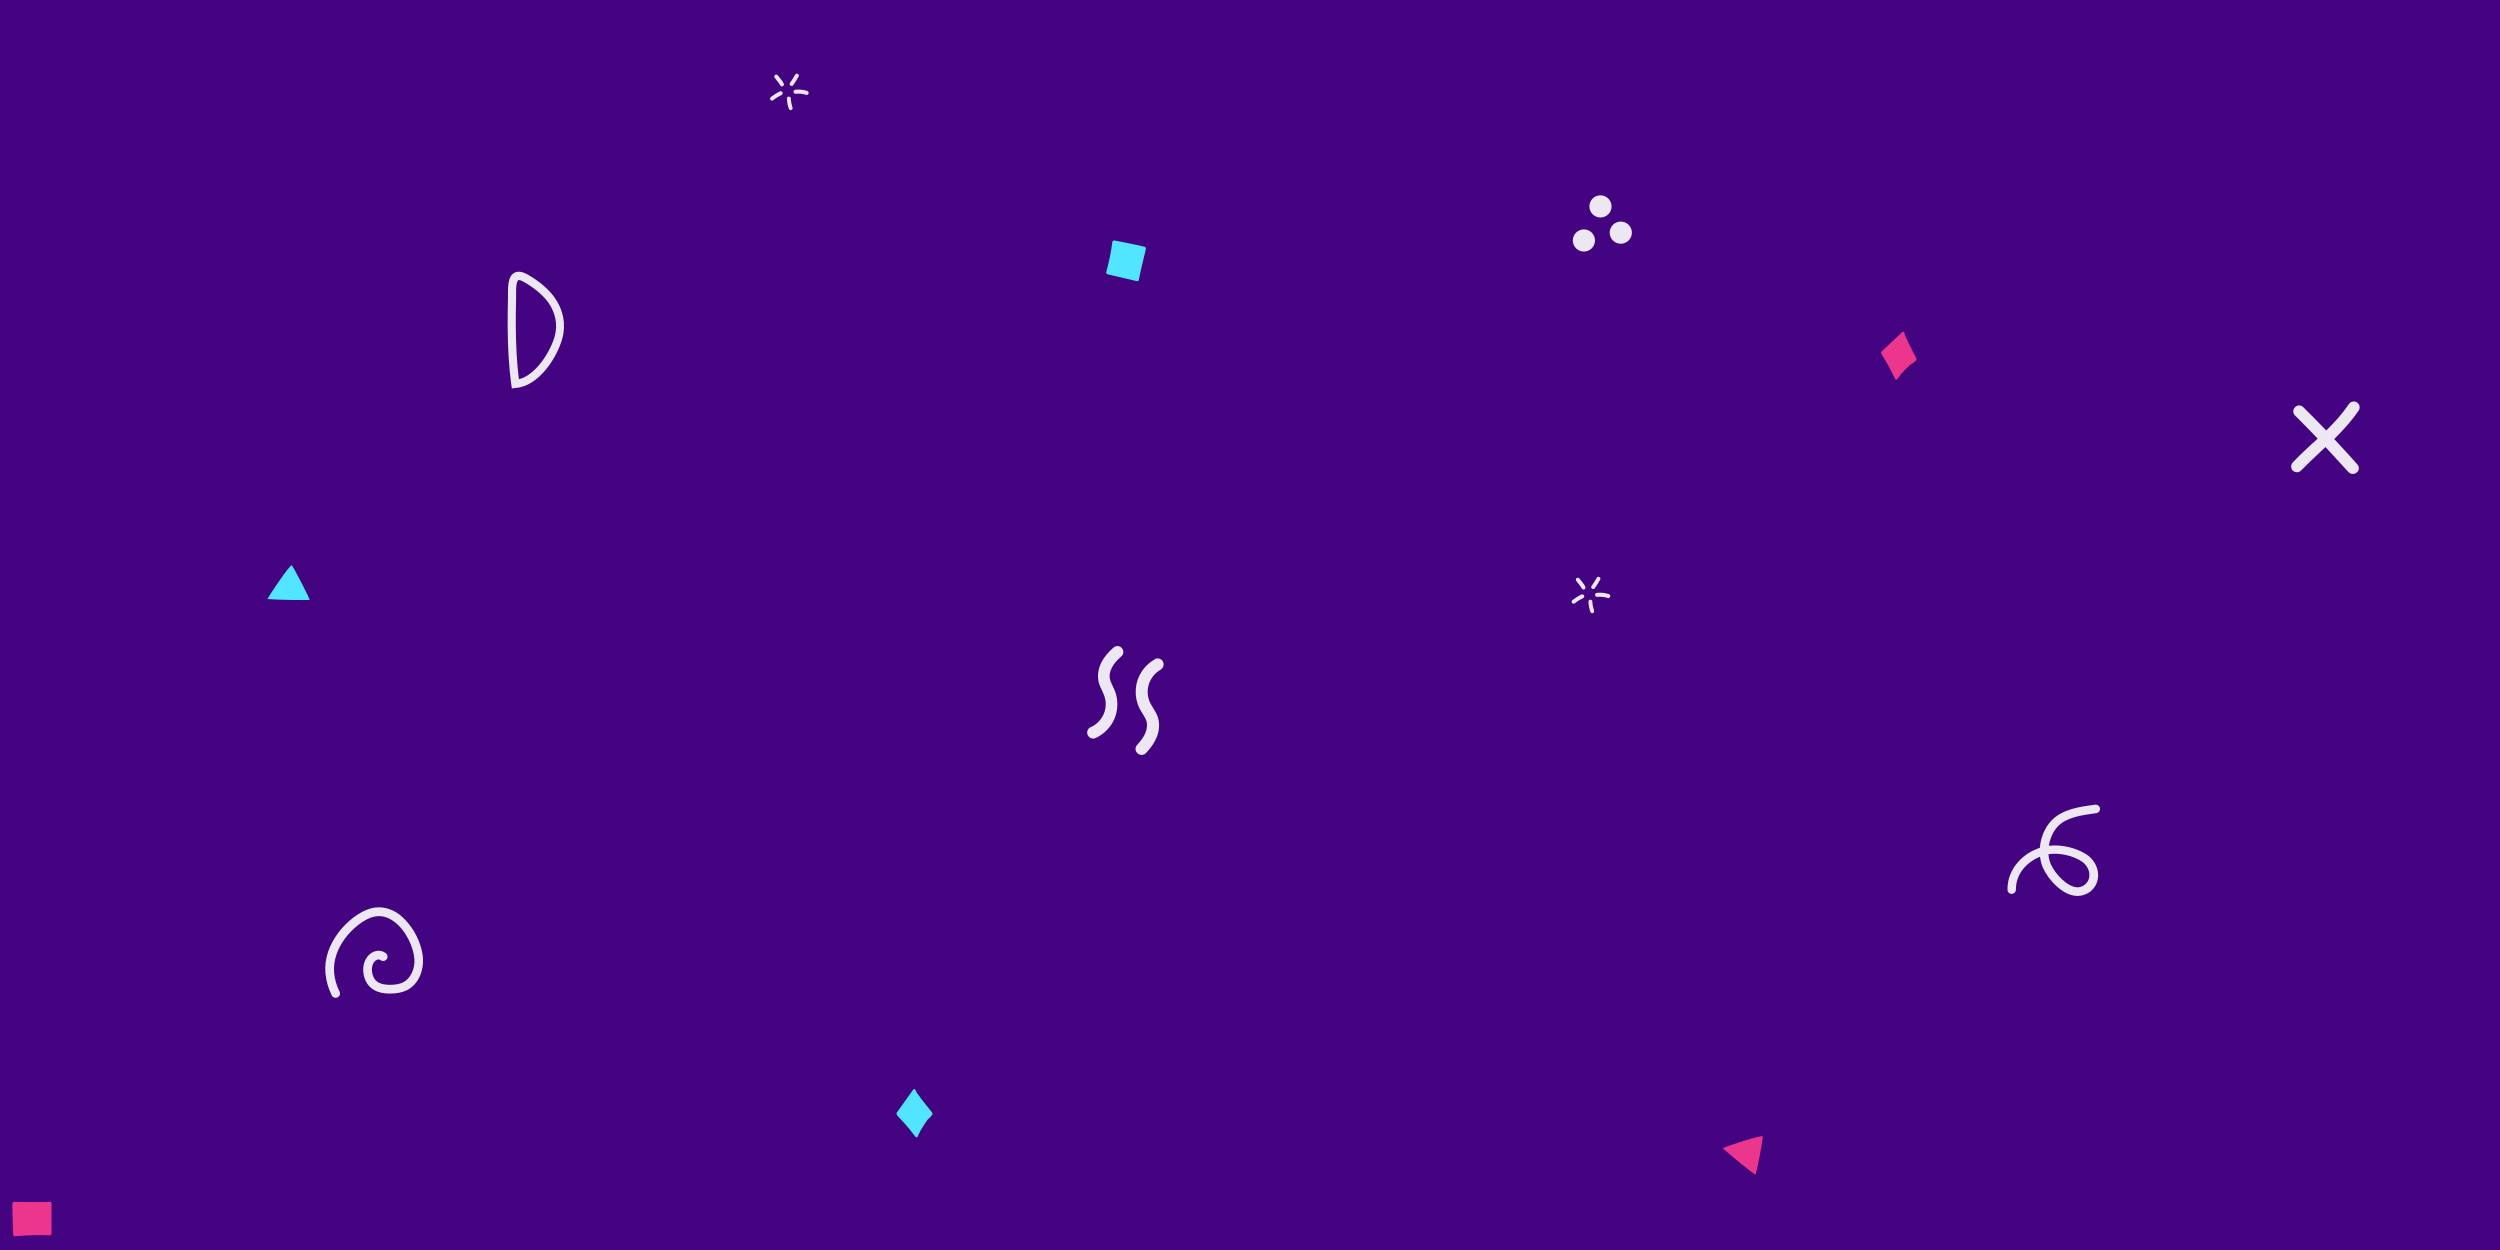
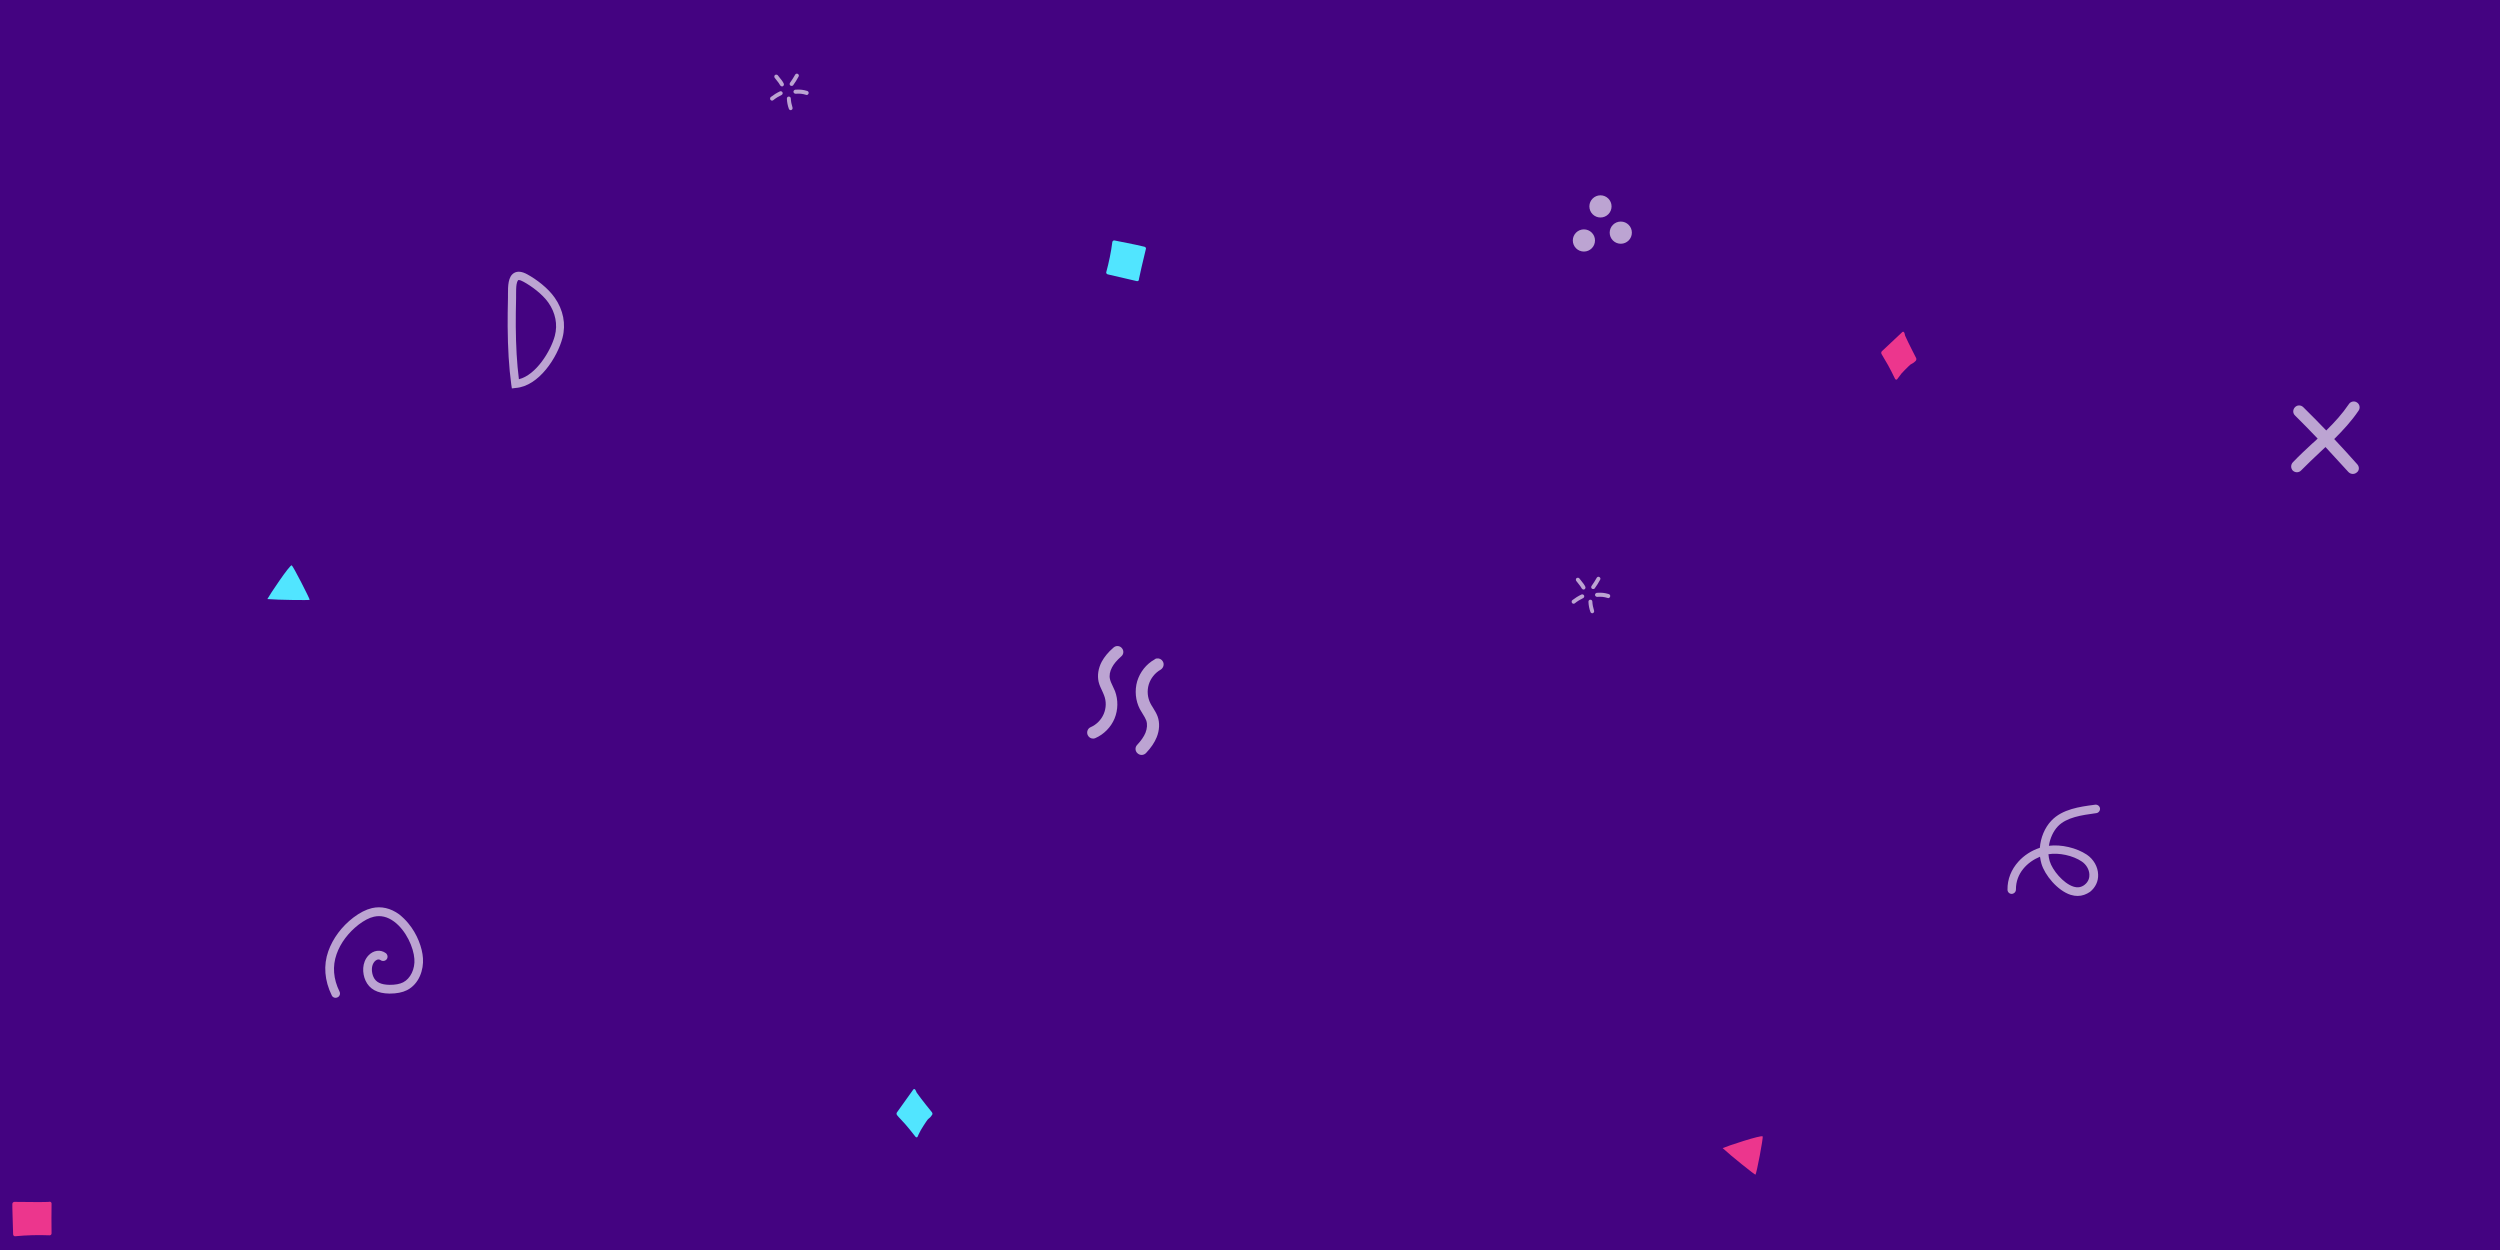
- <svg xmlns="http://www.w3.org/2000/svg" width="1473" height="736.5" viewBox="0 0 1600 800">
+ <svg xmlns="http://www.w3.org/2000/svg" width="1405" height="702.5" viewBox="0 0 1600 800">
  <rect fill="#440381" width="1600" height="800" />
  <path fill="#ec368d" d="M1102.5 734.8c2.5-1.2 24.8-8.6 25.6-7.5.5.7-3.9 23.8-4.6 24.5C1123.3 752.1 1107.5 739.5 1102.5 734.8zM1226.3 229.1c0-.1-4.9-9.4-7-14.2-.1-.3-.3-1.1-.4-1.6-.1-.4-.3-.7-.6-.9-.3-.2-.6-.1-.8.1l-13.1 12.3c0 0 0 0 0 0-.2.2-.3.5-.4.8 0 .3 0 .7.2 1 .1.1 1.4 2.5 2.1 3.6 2.4 3.7 6.5 12.1 6.5 12.2.2.3.4.5.7.6.3 0 .5-.1.7-.3 0 0 1.8-2.5 2.7-3.6 1.5-1.6 3-3.2 4.6-4.7 1.2-1.2 1.6-1.4 2.1-1.6.5-.3 1.1-.5 2.5-1.9C1226.5 230.4 1226.6 229.6 1226.3 229.1zM33 770.3C33 770.3 33 770.3 33 770.3c0-.7-.5-1.2-1.2-1.2-.1 0-.3 0-.4.1-1.6.2-14.3.1-22.2 0-.3 0-.6.1-.9.4-.2.2-.4.5-.4.9 0 .2 0 4.9.1 5.9l.4 13.6c0 .3.2.6.4.9.2.2.5.3.8.3 0 0 .1 0 .1 0 7.3-.7 14.7-.9 22-.6.3 0 .7-.1.9-.3.2-.2.4-.6.4-.9C32.9 783.3 32.9 776.2 33 770.3z" />
  <path fill="#51e5ff" d="M171.1 383.4c1.3-2.5 14.3-22 15.6-21.6.8.3 11.5 21.2 11.5 22.1C198.1 384.2 177.9 384 171.1 383.4zM596.4 711.8c-.1-.1-6.7-8.2-9.7-12.5-.2-.3-.5-1-.7-1.5-.2-.4-.4-.7-.7-.8-.3-.1-.6 0-.8.3L574 712c0 0 0 0 0 0-.2.2-.2.5-.2.9 0 .3.2.7.4.9.1.1 1.8 2.2 2.8 3.1 3.1 3.1 8.8 10.5 8.9 10.6.2.3.5.4.8.4.3 0 .5-.2.6-.5 0 0 1.2-2.8 2-4.1 1.1-1.9 2.3-3.7 3.5-5.5.9-1.4 1.3-1.7 1.7-2 .5-.4 1-.7 2.1-2.4C596.9 713.1 596.8 712.3 596.4 711.8zM727.5 179.9C727.5 179.9 727.5 179.9 727.5 179.9c.6.2 1.3-.2 1.4-.8 0-.1 0-.2 0-.4.2-1.4 2.8-12.6 4.5-19.5.1-.3 0-.6-.2-.8-.2-.3-.5-.4-.8-.5-.2 0-4.7-1.1-5.7-1.3l-13.4-2.7c-.3-.1-.7 0-.9.2-.2.2-.4.4-.5.6 0 0 0 .1 0 .1-.8 6.5-2.2 13.1-3.9 19.4-.1.3 0 .6.2.9.2.3.5.4.8.5C714.8 176.9 721.7 178.5 727.5 179.9zM728.5 178.1c-.1-.1-.2-.2-.4-.2C728.3 177.9 728.4 178 728.5 178.1z" />
-   <g fill-opacity="0.9" fill="#FFF">
+   <g fill-opacity="0.64" fill="#FFF">
    <path d="M699.6 472.7c-1.5 0-2.8-.8-3.5-2.3-.8-1.9 0-4.2 1.9-5 3.7-1.6 6.8-4.7 8.4-8.5 1.6-3.8 1.7-8.1.2-11.9-.3-.9-.8-1.8-1.2-2.8-.8-1.7-1.8-3.7-2.3-5.9-.9-4.1-.2-8.6 2-12.8 1.7-3.1 4.1-6.1 7.6-9.1 1.6-1.4 4-1.2 5.3.4 1.4 1.6 1.2 4-.4 5.3-2.8 2.5-4.7 4.7-5.9 7-1.4 2.6-1.9 5.3-1.3 7.6.3 1.4 1 2.8 1.7 4.3.5 1.1 1 2.2 1.5 3.3 2.1 5.6 2 12-.3 17.6-2.3 5.5-6.8 10.1-12.3 12.5C700.6 472.6 700.1 472.7 699.6 472.7zM740.4 421.4c1.5-.2 3 .5 3.8 1.9 1.1 1.8.4 4.2-1.4 5.3-3.7 2.1-6.4 5.6-7.6 9.5-1.2 4-.8 8.4 1.1 12.1.4.9 1 1.7 1.6 2.7 1 1.7 2.2 3.5 3 5.7 1.4 4 1.2 8.7-.6 13.2-1.4 3.4-3.5 6.6-6.8 10.1-1.5 1.6-3.9 1.7-5.5.2-1.6-1.4-1.7-3.9-.2-5.4 2.6-2.8 4.3-5.3 5.3-7.7 1.1-2.8 1.3-5.6.5-7.9-.5-1.3-1.3-2.7-2.2-4.1-.6-1-1.3-2.1-1.9-3.2-2.8-5.4-3.4-11.9-1.7-17.8 1.8-5.9 5.8-11 11.2-14C739.4 421.6 739.9 421.4 740.4 421.4zM261.3 590.9c5.7 6.8 9 15.7 9.4 22.4.5 7.3-2.4 16.4-10.2 20.4-3 1.5-6.7 2.2-11.2 2.2-7.9-.1-12.9-2.9-15.4-8.4-2.1-4.7-2.3-11.4 1.8-15.9 3.2-3.5 7.8-4.1 11.2-1.6 1.2.9 1.5 2.7.6 3.9-.9 1.2-2.7 1.5-3.9.6-1.8-1.3-3.6.6-3.8.8-2.4 2.6-2.1 7-.8 9.9 1.5 3.4 4.7 5 10.4 5.1 3.6 0 6.4-.5 8.6-1.6 4.7-2.4 7.7-8.6 7.2-15-.5-7.3-5.3-18.2-13-23.9-4.2-3.1-8.5-4.1-12.9-3.1-3.1.7-6.2 2.4-9.7 5-6.6 5.1-11.7 11.8-14.2 19-2.7 7.7-2.1 15.8 1.9 23.9.7 1.4.1 3.1-1.3 3.7-1.4.7-3.1.1-3.7-1.3-4.6-9.4-5.4-19.2-2.2-28.2 2.9-8.2 8.6-15.9 16.1-21.6 4.1-3.1 8-5.1 11.8-6 6-1.4 12 0 17.5 4C257.6 586.9 259.6 588.8 261.3 590.9z" />
    <circle cx="1013.7" cy="153.9" r="7.1" />
    <circle cx="1024.3" cy="132.1" r="7.1" />
    <circle cx="1037.3" cy="148.9" r="7.1" />
    <path d="M1508.7 297.2c-4.8-5.4-9.7-10.8-14.8-16.2 5.6-5.6 11.1-11.5 15.6-18.2 1.2-1.7.7-4.1-1-5.2-1.7-1.2-4.1-.7-5.2 1-4.2 6.2-9.1 11.6-14.5 16.9-4.8-5-9.7-10-14.7-14.9-1.5-1.5-3.9-1.5-5.3 0-1.5 1.5-1.5 3.9 0 5.3 4.9 4.8 9.7 9.8 14.5 14.8-1.1 1.1-2.3 2.2-3.5 3.2-4.1 3.8-8.4 7.8-12.4 12-1.4 1.5-1.4 3.8 0 5.3 0 0 0 0 0 0 1.5 1.4 3.9 1.4 5.3-.1 3.9-4 8.1-7.9 12.1-11.7 1.2-1.1 2.3-2.2 3.5-3.3 4.9 5.3 9.8 10.6 14.6 15.9.1.1.1.1.2.2 1.4 1.4 3.7 1.5 5.2.2C1510 301.2 1510.1 298.8 1508.7 297.2zM327.6 248.6l-.4-2.6c-1.5-11.1-2.2-23.2-2.3-37 0-5.5 0-11.5.2-18.5 0-.7 0-1.5 0-2.3 0-5 0-11.2 3.9-13.5 2.2-1.3 5.1-1 8.5.9 5.7 3.1 13.2 8.7 17.5 14.9 5.5 7.8 7.3 16.9 5 25.7-3.2 12.3-15 31-30 32.1L327.6 248.6zM332.1 179.2c-.2 0-.3 0-.4.1-.1.1-.7.5-1.1 2.7-.3 1.9-.3 4.2-.3 6.3 0 .8 0 1.7 0 2.4-.2 6.9-.2 12.8-.2 18.3.1 12.5.7 23.5 2 33.7 11-2.7 20.4-18.1 23-27.8 1.9-7.2.4-14.8-4.2-21.3l0 0C347 188.1 340 183 335 180.3 333.6 179.5 332.6 179.2 332.1 179.2zM516.3 60.8c-.1 0-.2 0-.4-.1-2.4-.7-4-.9-6.7-.7-.7 0-1.3-.5-1.4-1.2 0-.7.5-1.3 1.2-1.4 3.1-.2 4.9 0 7.6.8.7.2 1.1.9.9 1.6C517.3 60.4 516.8 60.8 516.3 60.8zM506.1 70.5c-.5 0-1-.3-1.2-.8-.8-2.1-1.2-4.3-1.3-6.6 0-.7.5-1.3 1.2-1.3.7 0 1.3.5 1.3 1.2.1 2 .5 3.9 1.1 5.8.2.7-.1 1.4-.8 1.6C506.4 70.5 506.2 70.5 506.1 70.5zM494.1 64.4c-.4 0-.8-.2-1-.5-.4-.6-.3-1.4.2-1.8 1.8-1.4 3.7-2.6 5.8-3.6.6-.3 1.4 0 1.7.6.3.6 0 1.4-.6 1.7-1.9.9-3.7 2-5.3 3.3C494.7 64.3 494.4 64.4 494.1 64.4zM500.5 55.3c-.5 0-.9-.3-1.2-.7-.5-1-1.2-1.9-2.4-3.4-.3-.4-.7-.9-1.1-1.4-.4-.6-.3-1.4.2-1.8.6-.4 1.4-.3 1.8.2.4.5.8 1 1.1 1.4 1.3 1.6 2.1 2.6 2.7 3.9.3.6 0 1.4-.6 1.7C500.9 55.3 500.7 55.3 500.5 55.3zM506.7 55c-.3 0-.5-.1-.8-.2-.6-.4-.7-1.2-.3-1.8 1.2-1.7 2.3-3.4 3.3-5.2.3-.6 1.1-.9 1.7-.5.6.3.9 1.1.5 1.7-1 1.9-2.2 3.8-3.5 5.6C507.4 54.8 507.1 55 506.7 55zM1029.3 382.8c-.1 0-.2 0-.4-.1-2.4-.7-4-.9-6.7-.7-.7 0-1.3-.5-1.4-1.2 0-.7.5-1.3 1.2-1.4 3.1-.2 4.9 0 7.6.8.7.2 1.1.9.9 1.6C1030.3 382.4 1029.8 382.8 1029.3 382.8zM1019.1 392.5c-.5 0-1-.3-1.2-.8-.8-2.1-1.2-4.3-1.3-6.6 0-.7.5-1.3 1.2-1.3.7 0 1.3.5 1.3 1.2.1 2 .5 3.9 1.1 5.8.2.7-.1 1.4-.8 1.6C1019.4 392.5 1019.2 392.5 1019.1 392.5zM1007.1 386.4c-.4 0-.8-.2-1-.5-.4-.6-.3-1.4.2-1.8 1.8-1.4 3.7-2.6 5.8-3.6.6-.3 1.4 0 1.7.6.3.6 0 1.4-.6 1.7-1.9.9-3.7 2-5.3 3.3C1007.7 386.3 1007.4 386.4 1007.1 386.4zM1013.5 377.3c-.5 0-.9-.3-1.2-.7-.5-1-1.2-1.9-2.4-3.4-.3-.4-.7-.9-1.1-1.4-.4-.6-.3-1.4.2-1.8.6-.4 1.4-.3 1.8.2.4.5.8 1 1.1 1.4 1.3 1.6 2.1 2.6 2.7 3.9.3.6 0 1.4-.6 1.7C1013.9 377.3 1013.7 377.3 1013.5 377.3zM1019.7 377c-.3 0-.5-.1-.8-.2-.6-.4-.7-1.2-.3-1.8 1.2-1.7 2.3-3.4 3.3-5.2.3-.6 1.1-.9 1.7-.5.6.3.9 1.1.5 1.7-1 1.9-2.2 3.8-3.5 5.6C1020.4 376.8 1020.1 377 1019.7 377zM1329.7 573.4c-1.4 0-2.9-.2-4.5-.7-8.4-2.7-16.6-12.7-18.7-20-.4-1.4-.7-2.9-.9-4.4-8.1 3.3-15.5 10.6-15.4 21 0 1.5-1.2 2.7-2.7 2.8 0 0 0 0 0 0-1.5 0-2.7-1.2-2.7-2.7-.1-6.7 2.4-12.9 7-18 3.6-4 8.4-7.1 13.7-8.8.5-6.5 3.1-12.9 7.4-17.4 7-7.4 18.2-8.9 27.3-10.1l.7-.1c1.5-.2 2.9.9 3.1 2.3.2 1.5-.9 2.9-2.3 3.1l-.7.1c-8.6 1.2-18.4 2.5-24 8.4-3 3.2-5 7.7-5.7 12.4 7.9-1 17.7 1.3 24.3 5.7 4.3 2.9 7.1 7.8 7.2 12.7.2 4.3-1.7 8.3-5.2 11.1C1335.2 572.4 1332.6 573.4 1329.7 573.4zM1311 546.7c.1 1.5.4 3 .8 4.4 1.7 5.8 8.7 14.2 15.1 16.3 2.8.9 5.1.5 7.2-1.1 2.7-2.1 3.2-4.8 3.1-6.6-.1-3.2-2-6.4-4.8-8.3C1326.7 547.5 1317.7 545.6 1311 546.7z" />
  </g>
</svg>
